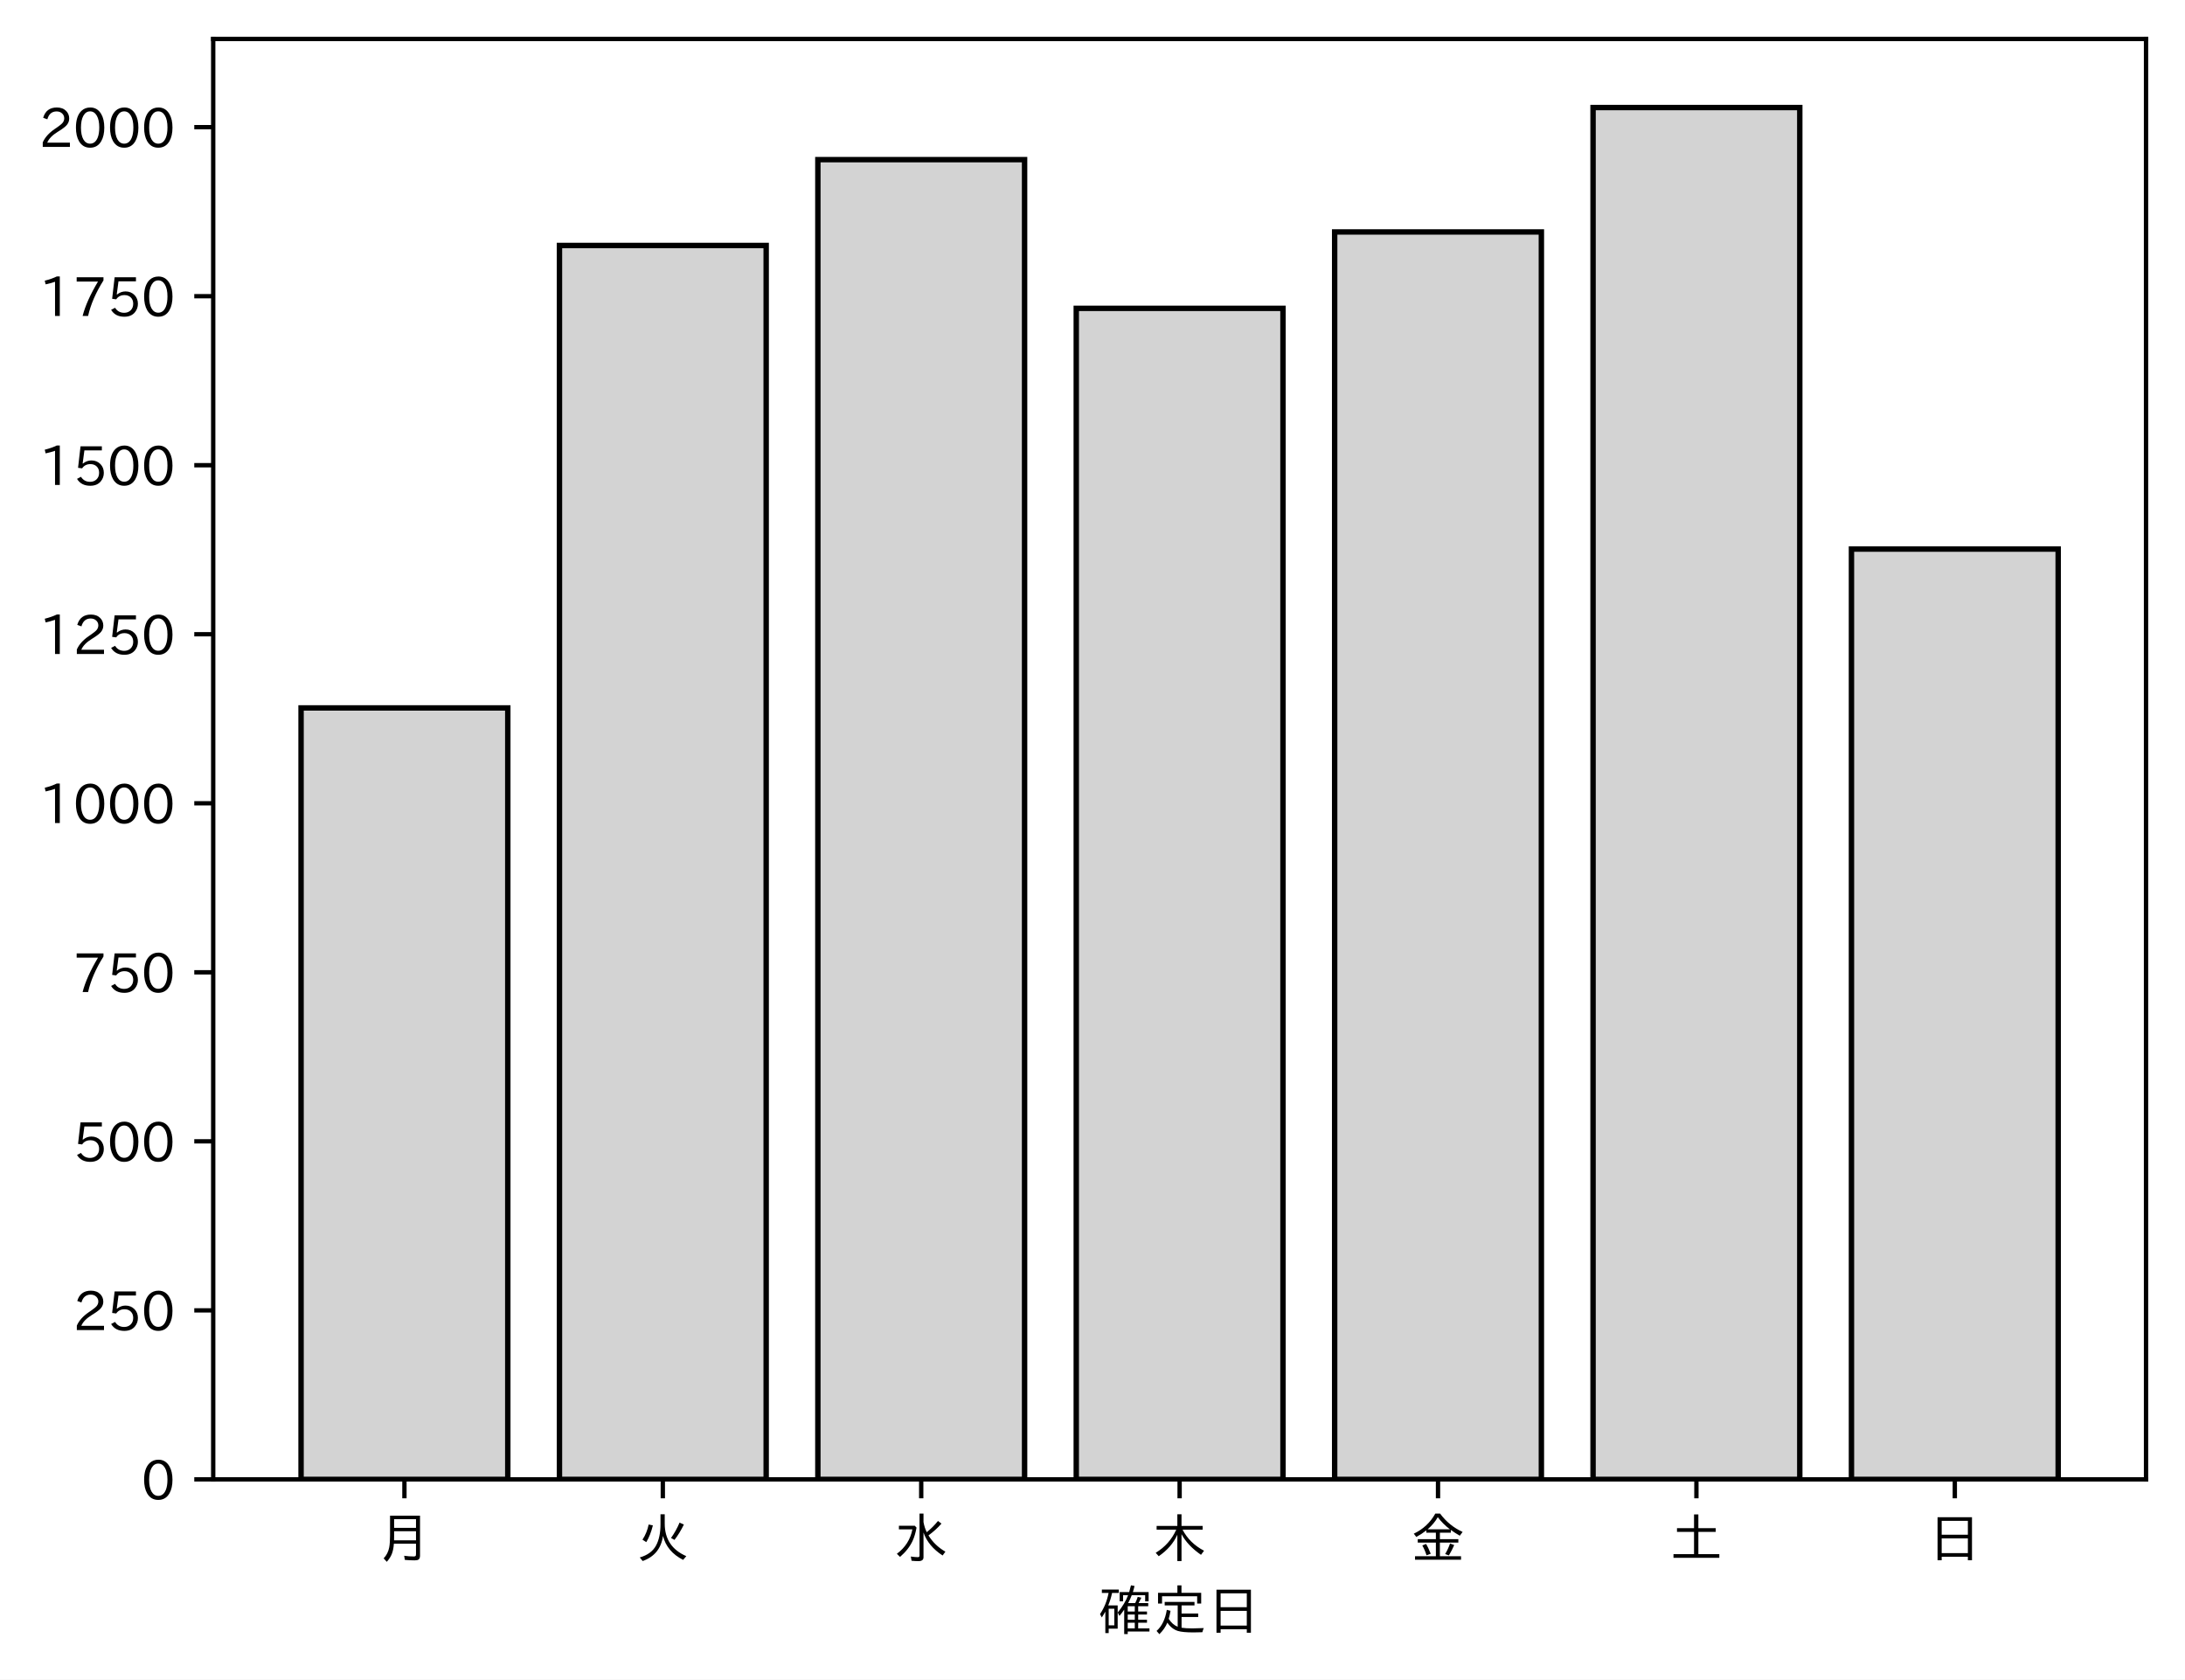
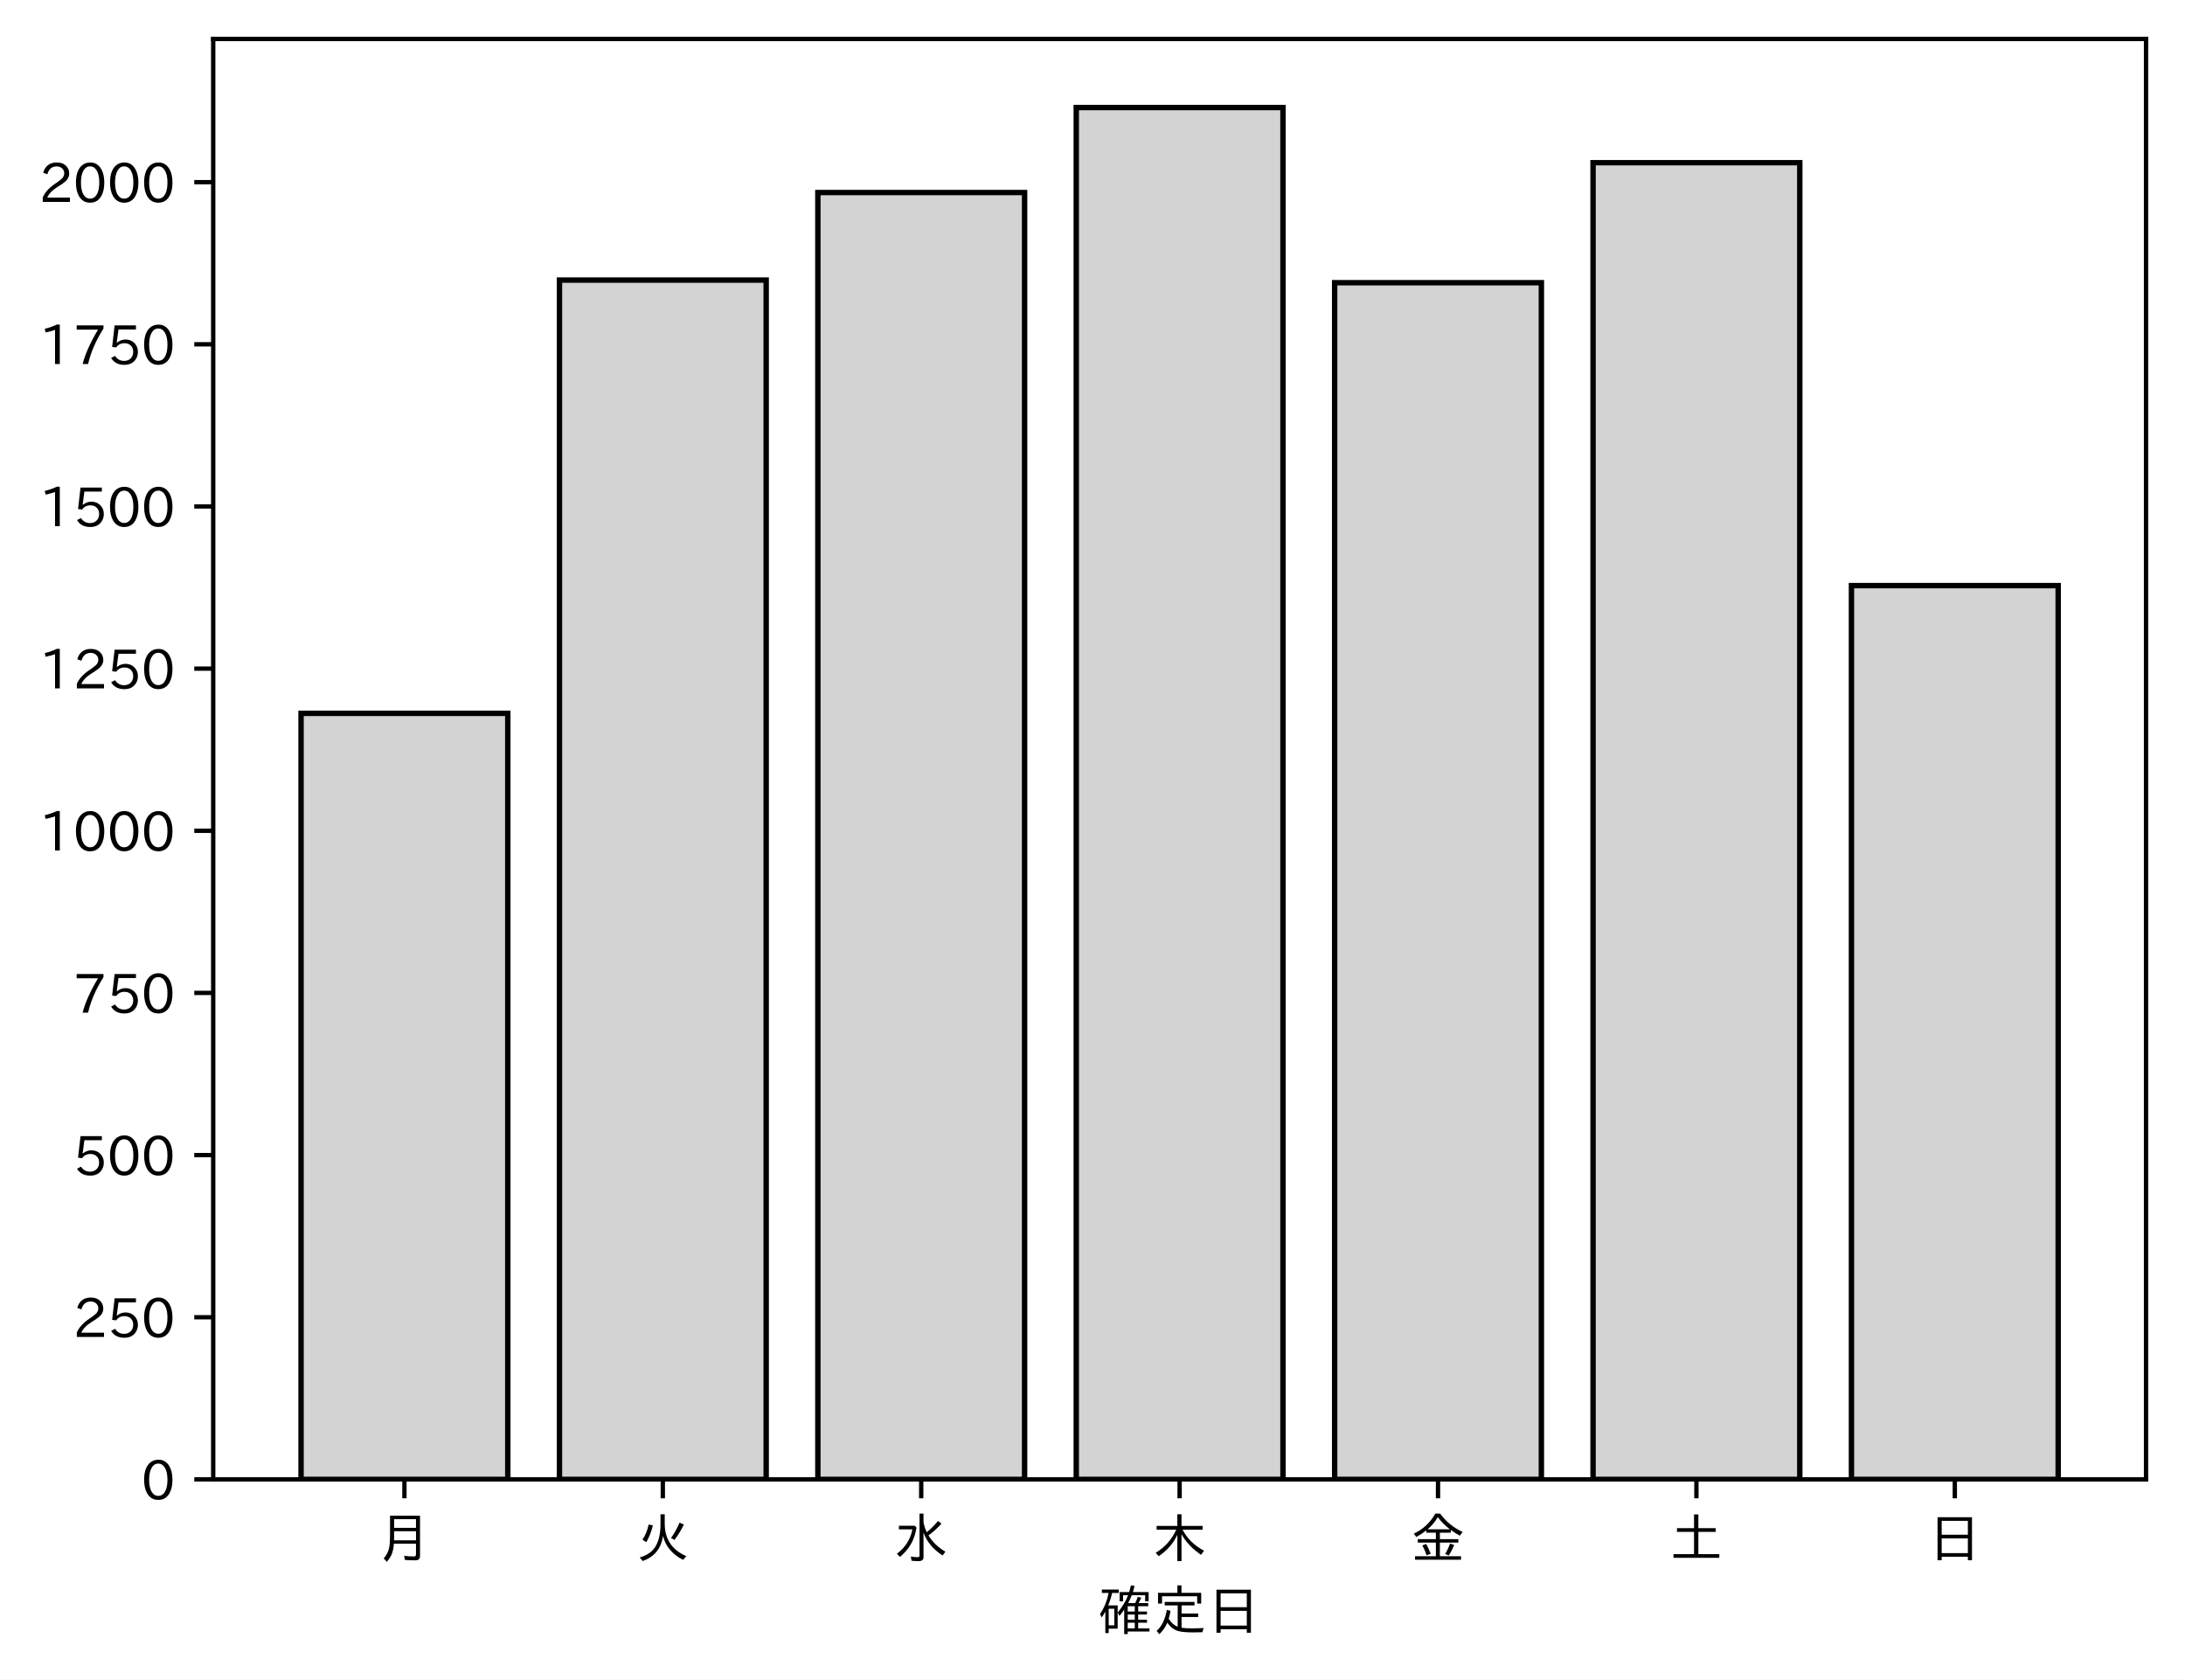
<svg xmlns="http://www.w3.org/2000/svg" xmlns:xlink="http://www.w3.org/1999/xlink" height="310.293pt" version="1.1" viewBox="0 0 403.714 310.293" width="403.714pt">
  <defs>
    <style type="text/css">
*{stroke-linecap:butt;stroke-linejoin:round;}
  </style>
  </defs>
  <g id="figure_1">
    <g id="patch_1">
      <path d="M 0 310.293  L 403.714 310.293  L 403.714 0  L 0 0  z " style="fill:#ffffff;" />
    </g>
    <g id="axes_1">
      <g id="patch_2">
        <path d="M 39.394 273.312  L 396.514 273.312  L 396.514 7.2  L 39.394 7.2  z " style="fill:#ffffff;" />
      </g>
      <g id="patch_3">
-         <path clip-path="url(#p4f4222c333)" d="M 55.626 273.312  L 93.821 273.312  L 93.821 130.791  L 55.626 130.791  z " style="fill:#d3d3d3;stroke:#000000;stroke-linejoin:miter;" />
+         <path clip-path="url(#p0efa604d43)" d="M 55.626 273.312  L 93.821 273.312  L 93.821 131.793  L 55.626 131.793  z " style="fill:#d3d3d3;stroke:#000000;stroke-linejoin:miter;" />
      </g>
      <g id="patch_4">
-         <path clip-path="url(#p4f4222c333)" d="M 103.37 273.312  L 141.564 273.312  L 141.564 45.353  L 103.37 45.353  z " style="fill:#d3d3d3;stroke:#000000;stroke-linejoin:miter;" />
+         <path clip-path="url(#p0efa604d43)" d="M 103.37 273.312  L 141.564 273.312  L 141.564 51.747  L 103.37 51.747  z " style="fill:#d3d3d3;stroke:#000000;stroke-linejoin:miter;" />
      </g>
      <g id="patch_5">
-         <path clip-path="url(#p4f4222c333)" d="M 151.113 273.312  L 189.308 273.312  L 189.308 29.49  L 151.113 29.49  z " style="fill:#d3d3d3;stroke:#000000;stroke-linejoin:miter;" />
+         <path clip-path="url(#p0efa604d43)" d="M 151.113 273.312  L 189.308 273.312  L 189.308 35.57  L 151.113 35.57  z " style="fill:#d3d3d3;stroke:#000000;stroke-linejoin:miter;" />
      </g>
      <g id="patch_6">
-         <path clip-path="url(#p4f4222c333)" d="M 198.856 273.312  L 237.051 273.312  L 237.051 56.97  L 198.856 56.97  z " style="fill:#d3d3d3;stroke:#000000;stroke-linejoin:miter;" />
+         <path clip-path="url(#p0efa604d43)" d="M 198.856 273.312  L 237.051 273.312  L 237.051 19.872  L 198.856 19.872  z " style="fill:#d3d3d3;stroke:#000000;stroke-linejoin:miter;" />
      </g>
      <g id="patch_7">
-         <path clip-path="url(#p4f4222c333)" d="M 246.6 273.312  L 284.794 273.312  L 284.794 42.855  L 246.6 42.855  z " style="fill:#d3d3d3;stroke:#000000;stroke-linejoin:miter;" />
+         <path clip-path="url(#p0efa604d43)" d="M 246.6 273.312  L 284.794 273.312  L 284.794 52.226  L 246.6 52.226  z " style="fill:#d3d3d3;stroke:#000000;stroke-linejoin:miter;" />
      </g>
      <g id="patch_8">
-         <path clip-path="url(#p4f4222c333)" d="M 294.343 273.312  L 332.538 273.312  L 332.538 19.872  L 294.343 19.872  z " style="fill:#d3d3d3;stroke:#000000;stroke-linejoin:miter;" />
+         <path clip-path="url(#p0efa604d43)" d="M 294.343 273.312  L 332.538 273.312  L 332.538 30.058  L 294.343 30.058  z " style="fill:#d3d3d3;stroke:#000000;stroke-linejoin:miter;" />
      </g>
      <g id="patch_9">
-         <path clip-path="url(#p4f4222c333)" d="M 342.086 273.312  L 380.281 273.312  L 380.281 101.437  L 342.086 101.437  z " style="fill:#d3d3d3;stroke:#000000;stroke-linejoin:miter;" />
+         <path clip-path="url(#p0efa604d43)" d="M 342.086 273.312  L 380.281 273.312  L 380.281 108.187  L 342.086 108.187  z " style="fill:#d3d3d3;stroke:#000000;stroke-linejoin:miter;" />
      </g>
      <g id="matplotlib.axis_1">
        <g id="xtick_1">
          <g id="line2d_1">
            <defs>
-               <path d="M 0 0  L 0 3.5  " id="m1bd92348e5" style="stroke:#000000;stroke-width:0.8;" />
-             </defs>
-             <g>
-               <use style="stroke:#000000;stroke-width:0.8;" x="74.724" xlink:href="#m1bd92348e5" y="273.312" />
+               <path d="M 0 0  L 0 3.5  " id="md6d7a9bea7" style="stroke:#000000;stroke-width:0.8;" />
+             </defs>
+             <g>
+               <use style="stroke:#000000;stroke-width:0.8;" x="74.724" xlink:href="#md6d7a9bea7" y="273.312" />
            </g>
          </g>
          <g id="text_1">
            <defs>
              <path d="M 78.812 77.875  L 78.812 4  Q 78.812 -1.219 76.078 -3.172  Q 73.969 -4.688 68.797 -4.688  Q 60.844 -4.688 50.828 -3.859  L 49.516 3.812  Q 58.594 2.484 67.094 2.484  Q 70.359 2.484 71.047 4.109  Q 71.391 4.891 71.391 6.844  L 71.391 26.125  L 30.516 26.125  Q 29.781 14.938 26.812 7.422  Q 24.031 0.094 17.438 -7.375  L 11.625 -0.984  Q 19.672 7.422 21.922 19.438  Q 23.438 27.688 23.438 41.406  L 23.438 77.875  z M 30.953 71.391  L 30.953 55.328  L 71.391 55.328  L 71.391 71.391  z M 30.953 49.125  L 30.953 39.938  Q 30.953 35.75 30.859 33.547  L 30.859 32.328  L 71.391 32.328  L 71.391 49.125  z " id="IPAexGothic-26376" />
            </defs>
            <g transform="translate(69.7238 287.8026)scale(0.1 -0.1)">
              <use xlink:href="#IPAexGothic-26376" />
            </g>
          </g>
        </g>
        <g id="xtick_2">
          <g id="line2d_2">
            <g>
-               <use style="stroke:#000000;stroke-width:0.8;" x="122.467" xlink:href="#m1bd92348e5" y="273.312" />
+               <use style="stroke:#000000;stroke-width:0.8;" x="122.467" xlink:href="#md6d7a9bea7" y="273.312" />
            </g>
          </g>
          <g id="text_2">
            <defs>
              <path d="M 53.516 80.422  L 53.516 63.188  Q 53.516 20.359 93.406 3.078  L 87.5 -3.812  Q 57.672 11.328 50.297 40.375  Q 45.359 5.672 12.797 -5.906  L 7.422 0.688  Q 28.859 6.844 37.406 22.609  Q 45.703 37.844 45.703 62.016  L 45.703 80.422  z M 12.406 33.5  Q 20.703 46.141 23.828 61.531  L 31.641 59.906  Q 27 41.312 19.438 29  z M 65.141 36.625  Q 74.656 50.047 80.906 64.984  L 88.922 61.531  Q 81.109 45.406 71.531 33.109  z " id="IPAexGothic-28779" />
            </defs>
            <g transform="translate(117.4671 287.8026)scale(0.1 -0.1)">
              <use xlink:href="#IPAexGothic-28779" />
            </g>
          </g>
        </g>
        <g id="xtick_3">
          <g id="line2d_3">
            <g>
-               <use style="stroke:#000000;stroke-width:0.8;" x="170.21" xlink:href="#m1bd92348e5" y="273.312" />
+               <use style="stroke:#000000;stroke-width:0.8;" x="170.21" xlink:href="#md6d7a9bea7" y="273.312" />
            </g>
          </g>
          <g id="text_3">
            <defs>
              <path d="M 54.203 65.922  Q 56.156 55.562 60.203 47.312  Q 71.578 56.453 81 68.109  L 87.406 63.188  Q 77.25 51.516 63.375 41.406  Q 75 22.609 94.672 11.375  L 89.5 4.297  Q 62.75 21.781 54.203 46.781  L 54.203 0.984  Q 54.203 -6.109 44.875 -6.109  Q 38.812 -6.109 32.172 -5.422  L 30.766 2.391  Q 38.422 1.219 44 1.219  Q 46.875 1.219 46.875 4.109  L 46.875 81.688  L 54.203 81.688  z M 8.797 59.281  L 38.094 59.281  L 41.359 55.766  Q 38.672 41.219 34.078 31.297  Q 26.656 15.375 10.891 1.703  L 4.984 7.422  Q 28.266 24.656 33.688 52.594  L 8.797 52.594  z " id="IPAexGothic-27700" />
            </defs>
            <g transform="translate(165.2104 287.8026)scale(0.1 -0.1)">
              <use xlink:href="#IPAexGothic-27700" />
            </g>
          </g>
        </g>
        <g id="xtick_4">
          <g id="line2d_4">
            <g>
-               <use style="stroke:#000000;stroke-width:0.8;" x="217.954" xlink:href="#m1bd92348e5" y="273.312" />
+               <use style="stroke:#000000;stroke-width:0.8;" x="217.954" xlink:href="#md6d7a9bea7" y="273.312" />
            </g>
          </g>
          <g id="text_4">
            <defs>
              <path d="M 55.422 52  Q 68.5 27 95.125 13.094  L 89.5 5.516  Q 64.594 22.797 53.516 43.703  L 53.516 -6  L 45.797 -6  L 45.797 42.672  Q 35.5 19.578 11.422 2.984  L 5.812 9.281  Q 31.453 24.75 43.797 52  L 7.516 52  L 7.516 58.891  L 45.797 58.891  L 45.797 80.469  L 53.516 80.469  L 53.516 58.891  L 92.531 58.891  L 92.531 52  z " id="IPAexGothic-26408" />
            </defs>
            <g transform="translate(212.9538 287.8026)scale(0.1 -0.1)">
              <use xlink:href="#IPAexGothic-26408" />
            </g>
          </g>
        </g>
        <g id="xtick_5">
          <g id="line2d_5">
            <g>
-               <use style="stroke:#000000;stroke-width:0.8;" x="265.697" xlink:href="#m1bd92348e5" y="273.312" />
+               <use style="stroke:#000000;stroke-width:0.8;" x="265.697" xlink:href="#md6d7a9bea7" y="273.312" />
            </g>
          </g>
          <g id="text_5">
            <defs>
              <path d="M 53.469 46.391  L 53.469 34.516  L 87.547 34.516  L 87.547 28.125  L 53.469 28.125  L 53.469 2.984  L 92.531 2.984  L 92.531 -3.516  L 7.516 -3.516  L 7.516 2.984  L 46.047 2.984  L 46.047 28.125  L 12.547 28.125  L 12.547 34.516  L 46.047 34.516  L 46.047 46.391  L 28.422 46.391  L 28.422 50.688  Q 19.734 43.891 9.906 38.531  L 5.219 44.578  Q 31.344 56.984 45.016 81.781  L 53.766 81.781  Q 70.359 59.234 95.453 47.797  L 90.234 40.828  Q 81.547 45.844 73.641 51.469  L 73.641 46.391  z M 72.016 52.688  Q 59.078 62.406 49.562 75.094  Q 42.828 63.141 30.812 52.688  z M 28.719 4.688  Q 26.078 13.719 21 22.797  L 27.875 25.688  Q 31.938 19.188 36.531 7.516  z M 63.188 6.891  Q 68.797 16.406 72.219 26.516  L 79.891 23.578  Q 75.922 14.156 70.125 4.5  z " id="IPAexGothic-37329" />
            </defs>
            <g transform="translate(260.6971 287.8026)scale(0.1 -0.1)">
              <use xlink:href="#IPAexGothic-37329" />
            </g>
          </g>
        </g>
        <g id="xtick_6">
          <g id="line2d_6">
            <g>
-               <use style="stroke:#000000;stroke-width:0.8;" x="313.44" xlink:href="#m1bd92348e5" y="273.312" />
+               <use style="stroke:#000000;stroke-width:0.8;" x="313.44" xlink:href="#md6d7a9bea7" y="273.312" />
            </g>
          </g>
          <g id="text_6">
            <defs>
              <path d="M 45.609 54.781  L 45.609 80.172  L 53.609 80.172  L 53.609 54.781  L 85.688 54.781  L 85.688 47.906  L 53.609 47.906  L 53.609 6.781  L 92.328 6.781  L 92.328 0  L 7.625 0  L 7.625 6.781  L 45.609 6.781  L 45.609 47.906  L 14.109 47.906  L 14.109 54.781  z " id="IPAexGothic-22303" />
            </defs>
            <g transform="translate(308.4404 287.8026)scale(0.1 -0.1)">
              <use xlink:href="#IPAexGothic-22303" />
            </g>
          </g>
        </g>
        <g id="xtick_7">
          <g id="line2d_7">
            <g>
-               <use style="stroke:#000000;stroke-width:0.8;" x="361.184" xlink:href="#m1bd92348e5" y="273.312" />
+               <use style="stroke:#000000;stroke-width:0.8;" x="361.184" xlink:href="#md6d7a9bea7" y="273.312" />
            </g>
          </g>
          <g id="text_7">
            <defs>
              <path d="M 81.734 75  L 81.734 -4.5  L 74.125 -4.5  L 74.125 2  L 25.734 2  L 25.734 -4.5  L 18.109 -4.5  L 18.109 75  z M 25.734 68.312  L 25.734 42.672  L 74.125 42.672  L 74.125 68.312  z M 25.734 35.891  L 25.734 8.688  L 74.125 8.688  L 74.125 35.891  z " id="IPAexGothic-26085" />
            </defs>
            <g transform="translate(356.1837 287.8026)scale(0.1 -0.1)">
              <use xlink:href="#IPAexGothic-26085" />
            </g>
          </g>
        </g>
        <g id="text_8">
          <defs>
            <path d="M 67.922 50.297  Q 70.562 55.281 72.609 61.812  L 79.297 60.203  Q 76.172 53.609 74.219 50.297  L 92 50.297  L 92 44.484  L 73.438 44.484  L 73.438 34.719  L 89.703 34.719  L 89.703 29.203  L 73.438 29.203  L 73.438 19.531  L 89.703 19.531  L 89.703 14.016  L 73.438 14.016  L 73.438 3.609  L 94.281 3.609  L 94.281 -2.203  L 54.109 -2.203  L 54.109 -6.984  L 47.609 -6.984  L 47.609 38.188  Q 43.062 31.547 38.812 26.609  L 35.688 32.812  Q 49.359 49.953 54.781 64.797  L 45.516 64.797  L 45.516 53.516  L 39.203 53.516  L 39.203 70.609  L 56.781 70.609  Q 58.594 76.609 60.109 83.109  L 66.703 81.891  Q 65.234 75.531 63.625 70.609  L 92.719 70.609  L 92.719 53.516  L 86.328 53.516  L 86.328 64.797  L 61.531 64.797  Q 58.547 56.984 54.891 50.297  z M 67.141 44.484  L 54.109 44.484  L 54.109 34.719  L 67.141 34.719  z M 67.141 29.203  L 54.109 29.203  L 54.109 19.531  L 67.141 19.531  z M 67.141 14.016  L 54.109 14.016  L 54.109 3.609  L 67.141 3.609  z M 18.109 46  L 35.547 46  L 35.547 3.078  L 18.953 3.078  L 18.953 -5.125  L 12.75 -5.125  L 12.75 34.469  Q 10.156 29.734 6.156 23.781  L 2.938 29.984  Q 14.547 47.078 18.75 69  L 6.344 69  L 6.344 75.297  L 37.641 75.297  L 37.641 69  L 25.25 69  L 24.953 68.016  Q 22.75 57.234 18.109 46  z M 18.953 39.891  L 18.953 9.188  L 29.344 9.188  L 29.344 39.891  z " id="IPAexGothic-30906" />
            <path d="M 53.609 4.734  Q 61.422 3.516 73.578 3.516  Q 81.109 3.516 94.578 4.109  Q 93.172 0.922 92 -3.562  Q 81.781 -3.906 75.688 -3.906  Q 55.766 -3.906 46.922 -1.219  Q 35.297 2.391 27.344 14.109  Q 22.516 2.547 12.594 -7.172  L 7.422 -1.172  Q 22.125 11.859 26.312 37.797  L 33.203 35.984  Q 31.734 27.438 29.828 21.188  Q 36.531 10.594 46.438 6.5  L 46.438 46  L 22.406 46  L 22.406 52.391  L 77.484 52.391  L 77.484 46  L 53.609 46  L 53.609 31  L 84.328 31  L 84.328 24.516  L 53.609 24.516  z M 53.422 69.188  L 89.844 69.188  L 89.844 49.469  L 82.422 49.469  L 82.422 62.891  L 17.531 62.891  L 17.531 49.469  L 10.109 49.469  L 10.109 69.188  L 45.906 69.188  L 45.906 83.016  L 53.422 83.016  z " id="IPAexGothic-23450" />
          </defs>
          <g transform="translate(202.9538 301.1932)scale(0.1 -0.1)">
            <use xlink:href="#IPAexGothic-30906" />
            <use x="100" xlink:href="#IPAexGothic-23450" />
            <use x="200" xlink:href="#IPAexGothic-26085" />
          </g>
        </g>
      </g>
      <g id="matplotlib.axis_2">
        <g id="ytick_1">
          <g id="line2d_8">
            <defs>
-               <path d="M 0 0  L -3.5 0  " id="m32653188fa" style="stroke:#000000;stroke-width:0.8;" />
-             </defs>
-             <g>
-               <use style="stroke:#000000;stroke-width:0.8;" x="39.394" xlink:href="#m32653188fa" y="273.312" />
+               <path d="M 0 0  L -3.5 0  " id="m3c8cd097e2" style="stroke:#000000;stroke-width:0.8;" />
+             </defs>
+             <g>
+               <use style="stroke:#000000;stroke-width:0.8;" x="39.394" xlink:href="#m3c8cd097e2" y="273.312" />
            </g>
          </g>
          <g id="text_9">
            <defs>
              <path d="M 31.844 73.828  Q 45.016 73.828 52.094 61.625  Q 57.719 51.953 57.719 36.625  Q 57.719 21.438 52.094 11.578  Q 45.125 -0.484 31.5 -0.484  Q 17.922 -0.484 10.938 11.578  Q 5.328 21.438 5.328 36.719  Q 5.328 58.016 15.625 67.719  Q 22.172 73.828 31.844 73.828  z M 31.5 66.656  Q 23.688 66.656 19.188 58.734  Q 14.594 50.734 14.594 36.625  Q 14.594 22.75 19.094 14.797  Q 23.641 6.984 31.5 6.984  Q 40.922 6.984 45.453 18.016  Q 48.438 25.344 48.438 37.109  Q 48.438 50.875 43.844 58.734  Q 39.203 66.656 31.5 66.656  z " id="IPAexGothic-48" />
            </defs>
            <g transform="translate(26.09531 277.0573)scale(0.1 -0.1)">
              <use xlink:href="#IPAexGothic-48" />
            </g>
          </g>
        </g>
        <g id="ytick_2">
          <g id="line2d_9">
            <g>
-               <use style="stroke:#000000;stroke-width:0.8;" x="39.394" xlink:href="#m32653188fa" y="242.085" />
+               <use style="stroke:#000000;stroke-width:0.8;" x="39.394" xlink:href="#m3c8cd097e2" y="243.355" />
            </g>
          </g>
          <g id="text_10">
            <defs>
              <path d="M 57.172 0.984  L 6.984 0.984  L 6.984 9.281  Q 12.891 23.047 29.594 34.422  L 32.375 36.281  Q 40.922 42.141 43.609 45.406  Q 46.688 49.266 46.688 53.812  Q 46.688 58.938 43.062 62.547  Q 39.062 66.547 32.562 66.547  Q 19.531 66.547 15.484 52  L 7.766 54.781  Q 13.328 73.828 33.062 73.828  Q 43.844 73.828 50.25 67.438  Q 55.859 61.672 55.859 53.516  Q 55.859 47.469 52.25 42.531  Q 48.922 37.75 36.969 30.281  L 34.859 29  Q 19.625 19.578 15.281 8.891  L 57.172 8.891  z " id="IPAexGothic-50" />
              <path d="M 18.406 40.672  Q 25.531 46.297 33.938 46.297  Q 44 46.297 50.641 39.5  Q 56.844 33.016 56.844 23.391  Q 56.844 14.656 51.516 8.016  Q 44.828 -0.484 31.734 -0.484  Q 14.984 -0.484 7.328 12.25  L 14.656 16.062  Q 20.453 6.781 31.453 6.781  Q 38.531 6.781 43.266 11.188  Q 48.141 15.828 48.141 23.484  Q 48.141 30.719 43.844 35.016  Q 39.359 39.5 32.125 39.5  Q 21.969 39.5 16.75 31.688  L 9.234 32.672  L 13.812 72.406  L 53.219 72.406  L 53.219 64.891  L 20.953 64.891  L 17.719 40.672  z " id="IPAexGothic-53" />
            </defs>
-             <g transform="translate(13.49844 245.8301)scale(0.1 -0.1)">
+             <g transform="translate(13.49844 247.0999)scale(0.1 -0.1)">
              <use xlink:href="#IPAexGothic-50" />
              <use x="62.988" xlink:href="#IPAexGothic-53" />
              <use x="125.977" xlink:href="#IPAexGothic-48" />
            </g>
          </g>
        </g>
        <g id="ytick_3">
          <g id="line2d_10">
            <g>
-               <use style="stroke:#000000;stroke-width:0.8;" x="39.394" xlink:href="#m32653188fa" y="210.858" />
+               <use style="stroke:#000000;stroke-width:0.8;" x="39.394" xlink:href="#m3c8cd097e2" y="213.397" />
            </g>
          </g>
          <g id="text_11">
-             <g transform="translate(13.49844 214.6029)scale(0.1 -0.1)">
+             <g transform="translate(13.49844 217.1424)scale(0.1 -0.1)">
              <use xlink:href="#IPAexGothic-53" />
              <use x="62.988" xlink:href="#IPAexGothic-48" />
              <use x="125.977" xlink:href="#IPAexGothic-48" />
            </g>
          </g>
        </g>
        <g id="ytick_4">
          <g id="line2d_11">
            <g>
-               <use style="stroke:#000000;stroke-width:0.8;" x="39.394" xlink:href="#m32653188fa" y="179.63" />
+               <use style="stroke:#000000;stroke-width:0.8;" x="39.394" xlink:href="#m3c8cd097e2" y="183.44" />
            </g>
          </g>
          <g id="text_12">
            <defs>
              <path d="M 56.203 66.609  Q 34.969 32.906 27.781 0.984  L 17.672 0.984  Q 24.703 28.656 46.094 64.5  L 6.688 64.5  L 6.688 72.406  L 56.203 72.406  z " id="IPAexGothic-55" />
            </defs>
-             <g transform="translate(13.49844 183.3757)scale(0.1 -0.1)">
+             <g transform="translate(13.49844 187.185)scale(0.1 -0.1)">
              <use xlink:href="#IPAexGothic-55" />
              <use x="62.988" xlink:href="#IPAexGothic-53" />
              <use x="125.977" xlink:href="#IPAexGothic-48" />
            </g>
          </g>
        </g>
        <g id="ytick_5">
          <g id="line2d_12">
            <g>
-               <use style="stroke:#000000;stroke-width:0.8;" x="39.394" xlink:href="#m32653188fa" y="148.403" />
+               <use style="stroke:#000000;stroke-width:0.8;" x="39.394" xlink:href="#m3c8cd097e2" y="153.482" />
            </g>
          </g>
          <g id="text_13">
            <defs>
              <path d="M 38.484 0.984  L 29.688 0.984  L 29.688 64.109  Q 21.438 61.281 12.312 59.328  L 10.688 66.109  Q 23.734 69.391 32.906 73.922  L 38.484 73.922  z " id="IPAexGothic-49" />
            </defs>
-             <g transform="translate(7.2 152.1485)scale(0.1 -0.1)">
+             <g transform="translate(7.2 157.2275)scale(0.1 -0.1)">
              <use xlink:href="#IPAexGothic-49" />
              <use x="62.988" xlink:href="#IPAexGothic-48" />
              <use x="125.977" xlink:href="#IPAexGothic-48" />
              <use x="188.965" xlink:href="#IPAexGothic-48" />
            </g>
          </g>
        </g>
        <g id="ytick_6">
          <g id="line2d_13">
            <g>
-               <use style="stroke:#000000;stroke-width:0.8;" x="39.394" xlink:href="#m32653188fa" y="117.176" />
+               <use style="stroke:#000000;stroke-width:0.8;" x="39.394" xlink:href="#m3c8cd097e2" y="123.525" />
            </g>
          </g>
          <g id="text_14">
-             <g transform="translate(7.2 120.9213)scale(0.1 -0.1)">
+             <g transform="translate(7.2 127.2701)scale(0.1 -0.1)">
              <use xlink:href="#IPAexGothic-49" />
              <use x="62.988" xlink:href="#IPAexGothic-50" />
              <use x="125.977" xlink:href="#IPAexGothic-53" />
              <use x="188.965" xlink:href="#IPAexGothic-48" />
            </g>
          </g>
        </g>
        <g id="ytick_7">
          <g id="line2d_14">
            <g>
-               <use style="stroke:#000000;stroke-width:0.8;" x="39.394" xlink:href="#m32653188fa" y="85.949" />
+               <use style="stroke:#000000;stroke-width:0.8;" x="39.394" xlink:href="#m3c8cd097e2" y="93.567" />
            </g>
          </g>
          <g id="text_15">
-             <g transform="translate(7.2 89.69408)scale(0.1 -0.1)">
+             <g transform="translate(7.2 97.31263)scale(0.1 -0.1)">
              <use xlink:href="#IPAexGothic-49" />
              <use x="62.988" xlink:href="#IPAexGothic-53" />
              <use x="125.977" xlink:href="#IPAexGothic-48" />
              <use x="188.965" xlink:href="#IPAexGothic-48" />
            </g>
          </g>
        </g>
        <g id="ytick_8">
          <g id="line2d_15">
            <g>
-               <use style="stroke:#000000;stroke-width:0.8;" x="39.394" xlink:href="#m32653188fa" y="54.722" />
+               <use style="stroke:#000000;stroke-width:0.8;" x="39.394" xlink:href="#m3c8cd097e2" y="63.61" />
            </g>
          </g>
          <g id="text_16">
-             <g transform="translate(7.2 58.46687)scale(0.1 -0.1)">
+             <g transform="translate(7.2 67.35519)scale(0.1 -0.1)">
              <use xlink:href="#IPAexGothic-49" />
              <use x="62.988" xlink:href="#IPAexGothic-55" />
              <use x="125.977" xlink:href="#IPAexGothic-53" />
              <use x="188.965" xlink:href="#IPAexGothic-48" />
            </g>
          </g>
        </g>
        <g id="ytick_9">
          <g id="line2d_16">
            <g>
-               <use style="stroke:#000000;stroke-width:0.8;" x="39.394" xlink:href="#m32653188fa" y="23.494" />
+               <use style="stroke:#000000;stroke-width:0.8;" x="39.394" xlink:href="#m3c8cd097e2" y="33.652" />
            </g>
          </g>
          <g id="text_17">
-             <g transform="translate(7.2 27.23967)scale(0.1 -0.1)">
+             <g transform="translate(7.2 37.39774)scale(0.1 -0.1)">
              <use xlink:href="#IPAexGothic-50" />
              <use x="62.988" xlink:href="#IPAexGothic-48" />
              <use x="125.977" xlink:href="#IPAexGothic-48" />
              <use x="188.965" xlink:href="#IPAexGothic-48" />
            </g>
          </g>
        </g>
      </g>
      <g id="patch_10">
        <path d="M 39.394 273.312  L 39.394 7.2  " style="fill:none;stroke:#000000;stroke-linecap:square;stroke-linejoin:miter;stroke-width:0.8;" />
      </g>
      <g id="patch_11">
        <path d="M 396.514 273.312  L 396.514 7.2  " style="fill:none;stroke:#000000;stroke-linecap:square;stroke-linejoin:miter;stroke-width:0.8;" />
      </g>
      <g id="patch_12">
        <path d="M 39.394 273.312  L 396.514 273.312  " style="fill:none;stroke:#000000;stroke-linecap:square;stroke-linejoin:miter;stroke-width:0.8;" />
      </g>
      <g id="patch_13">
        <path d="M 39.394 7.2  L 396.514 7.2  " style="fill:none;stroke:#000000;stroke-linecap:square;stroke-linejoin:miter;stroke-width:0.8;" />
      </g>
    </g>
  </g>
  <defs>
-     <clipPath id="p4f4222c333">
+     <clipPath id="p0efa604d43">
      <rect height="266.112" width="357.12" x="39.394" y="7.2" />
    </clipPath>
  </defs>
</svg>
